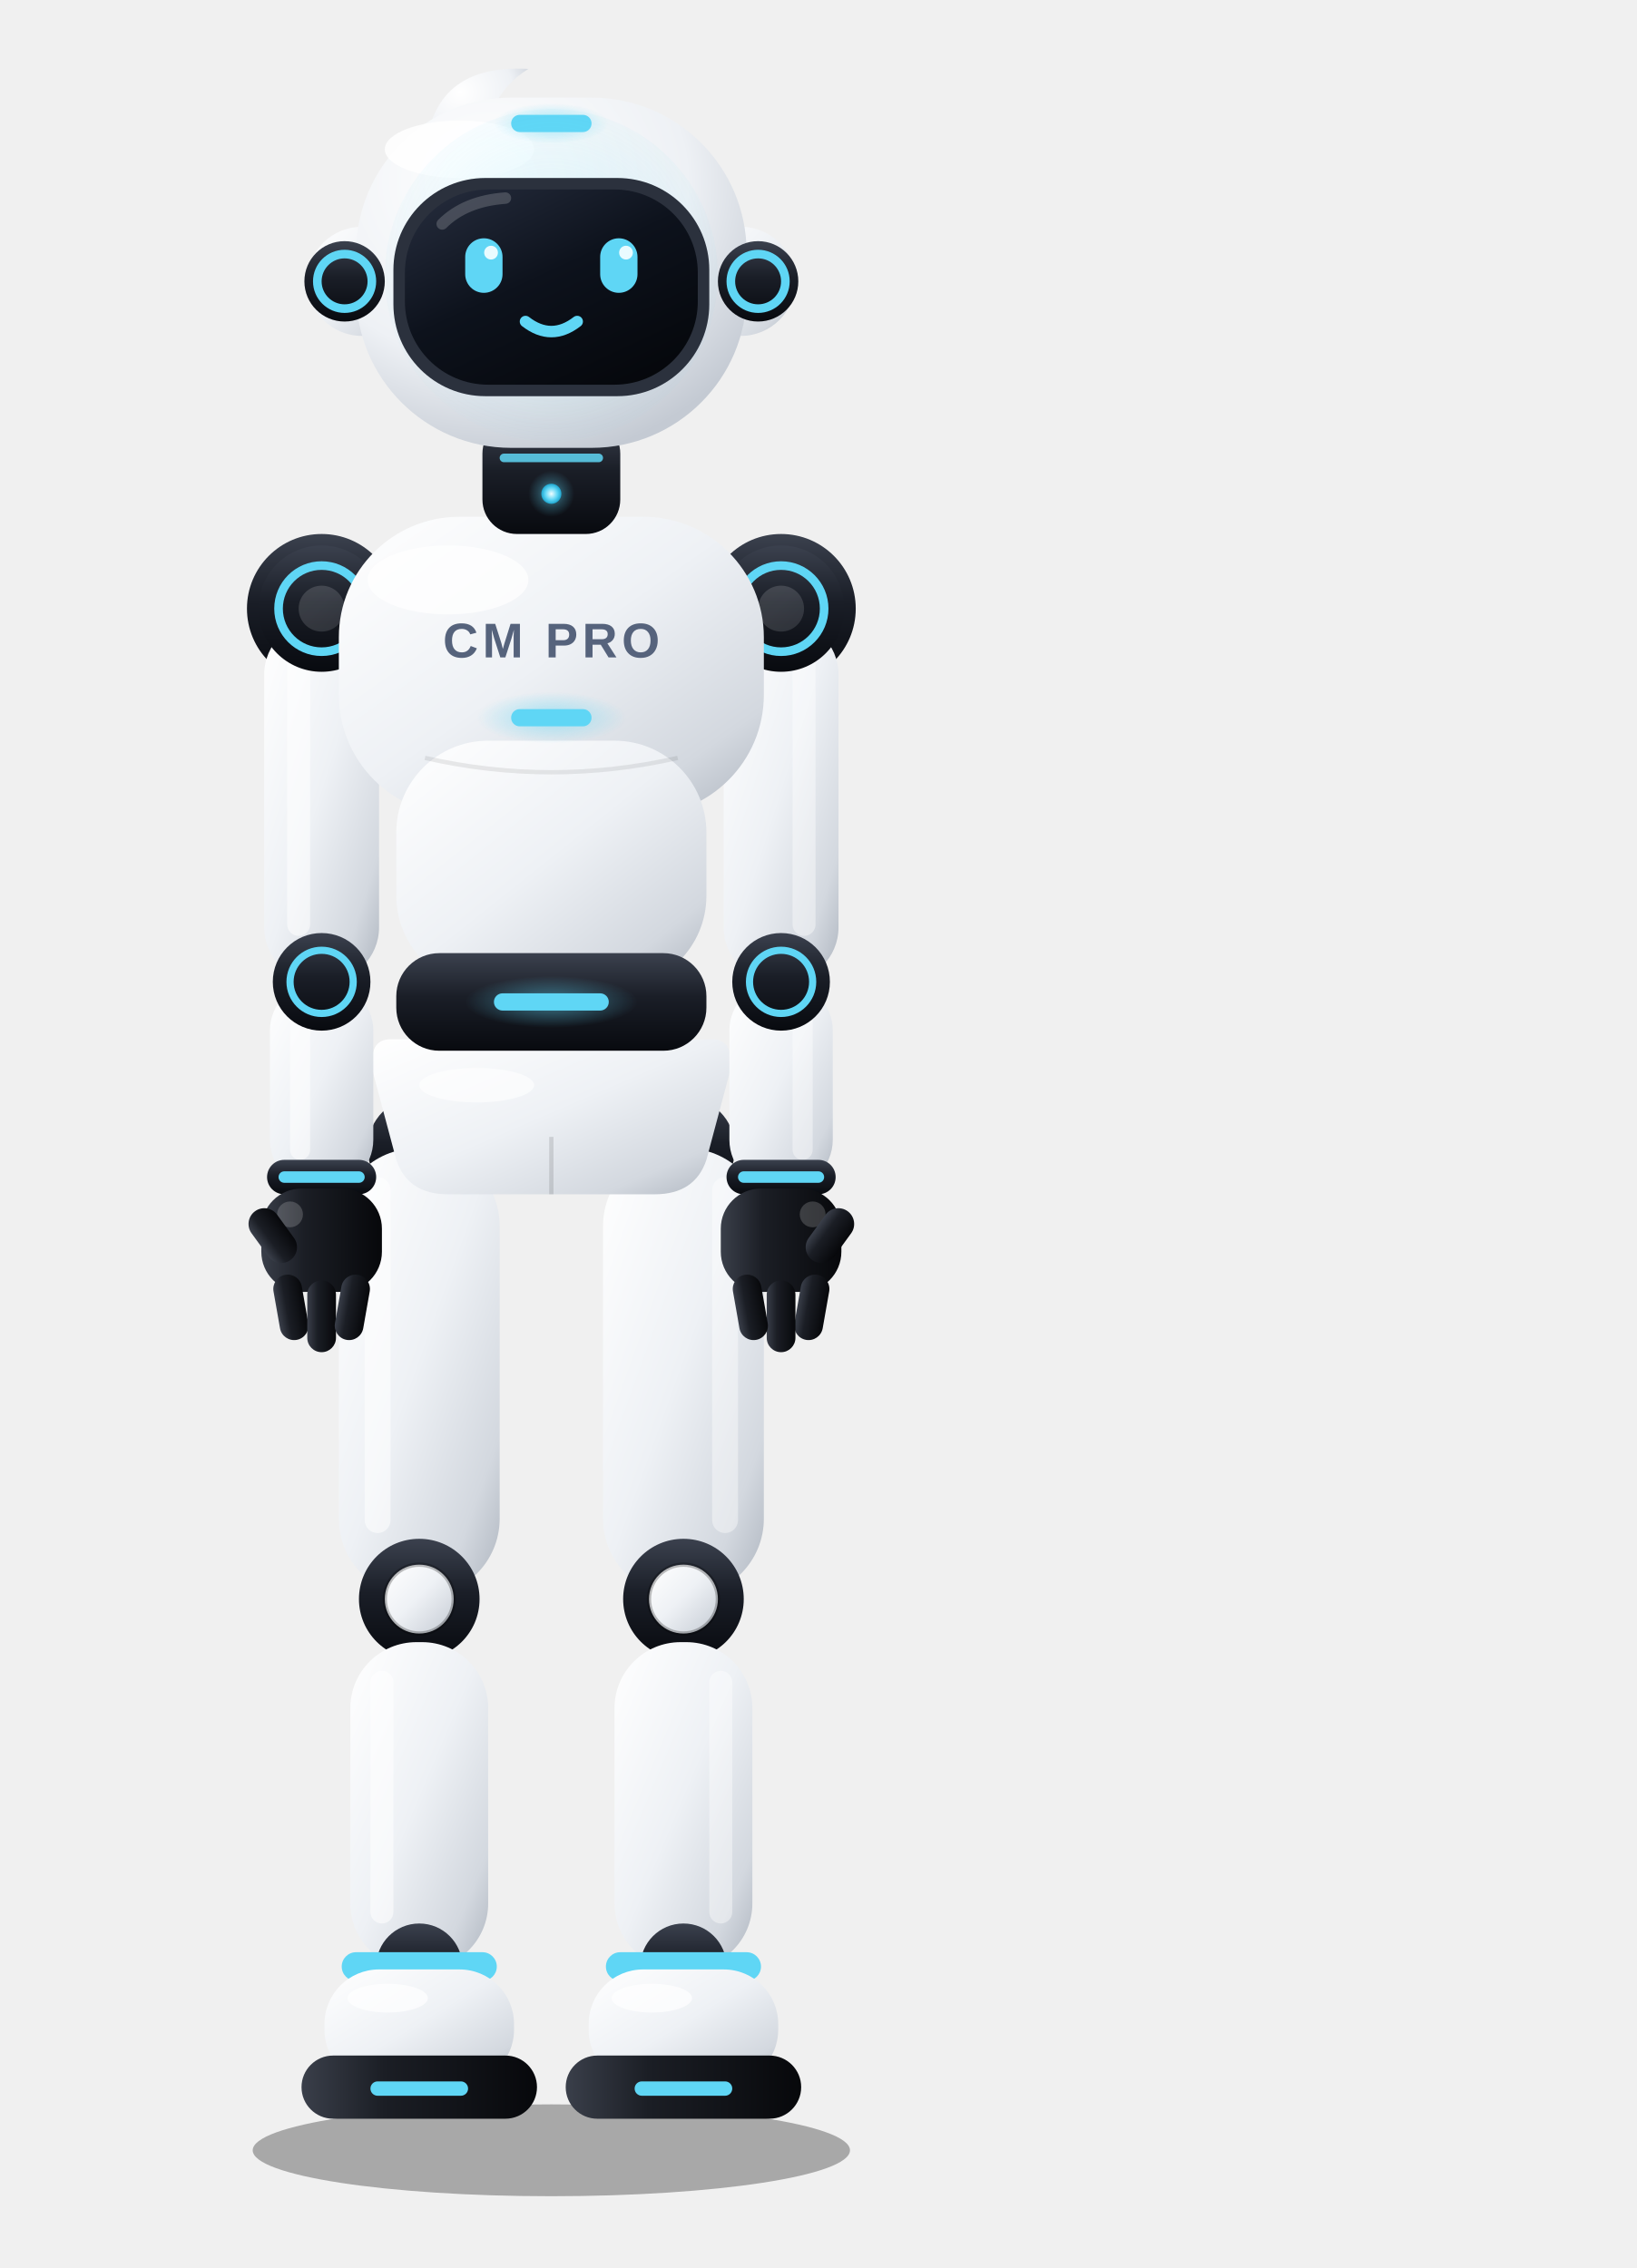
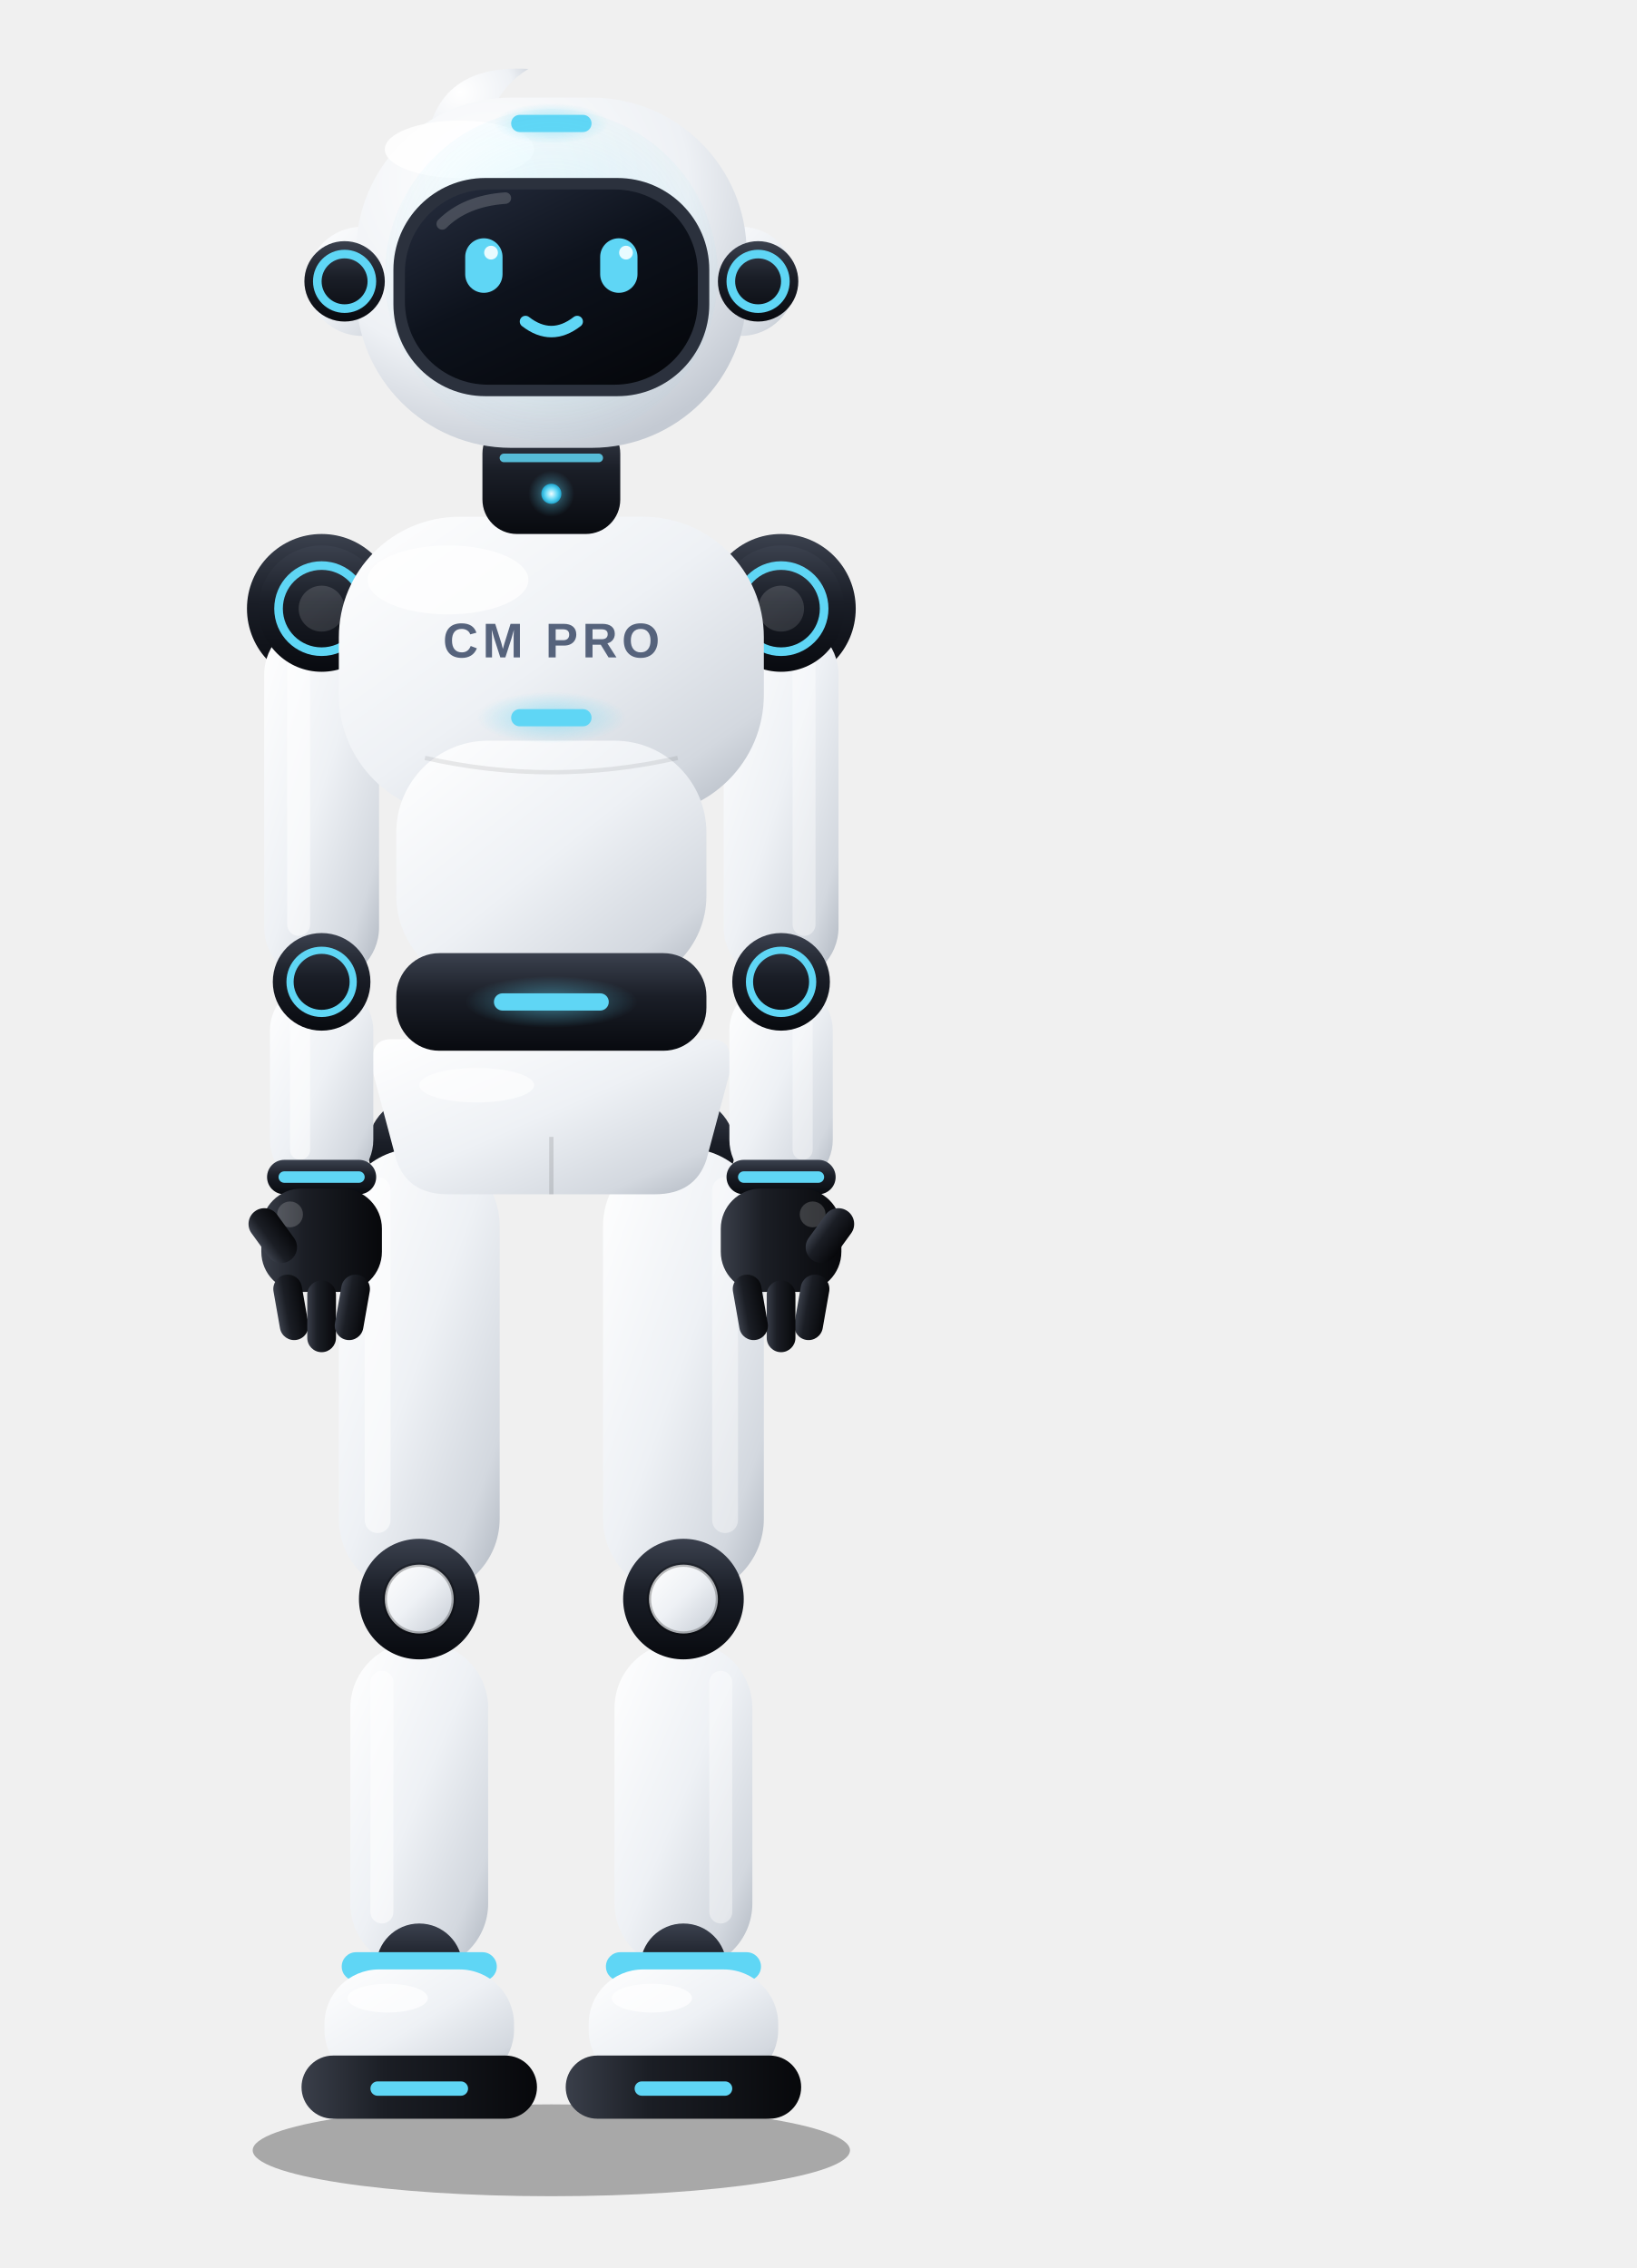
<svg xmlns="http://www.w3.org/2000/svg" viewBox="48 -12 570 790" width="100%" height="100%" preserveAspectRatio="xMaxYMid meet">
  <defs>
    <radialGradient id="headShellGrad" cx="34%" cy="24%" r="82%">
      <stop offset="0%" stop-color="#ffffff" />
      <stop offset="62%" stop-color="#eef1f5" />
      <stop offset="100%" stop-color="#c4cad3" />
    </radialGradient>
    <linearGradient id="bodyGrad" x1="0%" y1="0%" x2="100%" y2="100%">
      <stop offset="0%" stop-color="#ffffff" />
      <stop offset="48%" stop-color="#eef1f5" />
      <stop offset="82%" stop-color="#d3d8df" />
      <stop offset="100%" stop-color="#aeb5bf" />
    </linearGradient>
    <linearGradient id="jointGrad" x1="0%" y1="0%" x2="0%" y2="100%">
      <stop offset="0%" stop-color="#3b414e" />
      <stop offset="45%" stop-color="#1a1e27" />
      <stop offset="100%" stop-color="#080a0f" />
    </linearGradient>
    <linearGradient id="visorGrad" x1="15%" y1="0%" x2="85%" y2="100%">
      <stop offset="0%" stop-color="#232a3a" />
      <stop offset="45%" stop-color="#0d121c" />
      <stop offset="100%" stop-color="#05070b" />
    </linearGradient>
    <radialGradient id="visorHalo" cx="50%" cy="45%" r="60%">
      <stop offset="0%" stop-color="#5fd6f5" stop-opacity="0.22" />
      <stop offset="70%" stop-color="#5fd6f5" stop-opacity="0.06" />
      <stop offset="100%" stop-color="#5fd6f5" stop-opacity="0" />
    </radialGradient>
    <linearGradient id="blackLimbs" x1="0%" y1="0%" x2="100%" y2="0%">
      <stop offset="0%" stop-color="#3a3f4a" />
      <stop offset="35%" stop-color="#1b1e25" />
      <stop offset="100%" stop-color="#07080b" />
    </linearGradient>
    <radialGradient id="statusCore" cx="50%" cy="50%" r="50%">
      <stop offset="0%" stop-color="#f0fdff" />
      <stop offset="60%" stop-color="#5fd6f5" />
      <stop offset="100%" stop-color="#1fa6cf" />
    </radialGradient>
    <radialGradient id="statusGlow" cx="50%" cy="50%" r="50%">
      <stop offset="0%" stop-color="#5fd6f5" stop-opacity="0.6" />
      <stop offset="60%" stop-color="#5fd6f5" stop-opacity="0.2" />
      <stop offset="100%" stop-color="#5fd6f5" stop-opacity="0" />
    </radialGradient>
    <radialGradient id="cyanGlow" cx="50%" cy="50%" r="50%">
      <stop offset="0%" stop-color="#5fd6f5" stop-opacity="0.5" />
      <stop offset="100%" stop-color="#5fd6f5" stop-opacity="0" />
    </radialGradient>
  </defs>
  <g id="cm-pro-robot">
    <g id="shadow">
      <ellipse id="shadow-ellipse" cx="240" cy="737" rx="104" ry="16" fill="#000000" opacity="0.3" />
    </g>
    <g id="body">
      <g id="left-leg" transform="translate(-13, 0)">
-         <circle id="left-hip-joint" cx="207" cy="388" r="18" fill="url(#jointGrad)" />
-         <rect id="left-thigh" x="179" y="388" width="56" height="156" rx="27" fill="url(#bodyGrad)" />
-         <rect x="188" y="398" width="9" height="124" rx="4.5" fill="#ffffff" opacity="0.55" />
-         <g id="left-knee">
-           <circle cx="207" cy="545" r="21" fill="url(#jointGrad)" />
-           <circle cx="207" cy="545" r="12" fill="url(#bodyGrad)" />
-           <circle cx="207" cy="545" r="12" fill="none" stroke="#000000" stroke-width="1.5" opacity="0.25" />
-         </g>
-         <rect id="left-shin" x="183" y="560" width="48" height="114" rx="23" fill="url(#bodyGrad)" />
-         <rect x="190" y="570" width="8" height="88" rx="4" fill="#ffffff" opacity="0.55" />
-         <circle id="left-ankle" cx="207" cy="673" r="15" fill="url(#jointGrad)" />
-         <g id="left-foot">
-           <rect x="180" y="668" width="54" height="10" rx="5" fill="#5fd6f5" />
-           <rect x="174" y="674" width="66" height="40" rx="19" fill="url(#bodyGrad)" />
-           <ellipse cx="196" cy="684" rx="14" ry="5" fill="#ffffff" opacity="0.7" />
-           <rect x="166" y="704" width="82" height="22" rx="11" fill="url(#blackLimbs)" />
-           <rect x="190" y="713" width="34" height="5" rx="2.5" fill="#5fd6f5" />
+         <g id="left-thigh-pivot">
+           <circle id="left-hip-joint" cx="207" cy="388" r="18" fill="url(#jointGrad)" />
+           <rect id="left-thigh" x="179" y="388" width="56" height="156" rx="27" fill="url(#bodyGrad)" />
+           <rect x="188" y="398" width="9" height="124" rx="4.5" fill="#ffffff" opacity="0.55" />
+         </g>
+         <g id="left-lower-leg">
+           <g id="left-shin-pivot">
+             <rect id="left-shin" x="183" y="560" width="48" height="114" rx="23" fill="url(#bodyGrad)" />
+             <rect x="190" y="570" width="8" height="88" rx="4" fill="#ffffff" opacity="0.55" />
+           </g>
+           <g id="left-knee">
+             <circle cx="207" cy="545" r="21" fill="url(#jointGrad)" />
+             <circle cx="207" cy="545" r="12" fill="url(#bodyGrad)" />
+             <circle cx="207" cy="545" r="12" fill="none" stroke="#000000" stroke-width="1.5" opacity="0.25" />
+           </g>
+           <g id="left-ankle-pivot">
+             <circle id="left-ankle" cx="207" cy="673" r="15" fill="url(#jointGrad)" />
+             <g id="left-foot">
+               <rect x="180" y="668" width="54" height="10" rx="5" fill="#5fd6f5" />
+               <rect x="174" y="674" width="66" height="40" rx="19" fill="url(#bodyGrad)" />
+               <ellipse cx="196" cy="684" rx="14" ry="5" fill="#ffffff" opacity="0.7" />
+               <rect x="166" y="704" width="82" height="22" rx="11" fill="url(#blackLimbs)" />
+               <rect x="190" y="713" width="34" height="5" rx="2.5" fill="#5fd6f5" />
+             </g>
+           </g>
        </g>
      </g>
      <g id="right-leg" transform="translate(13, 0)">
-         <circle id="right-hip-joint" cx="273" cy="388" r="18" fill="url(#jointGrad)" />
-         <rect id="right-thigh" x="245" y="388" width="56" height="156" rx="27" fill="url(#bodyGrad)" />
-         <rect x="283" y="398" width="9" height="124" rx="4.5" fill="#ffffff" opacity="0.4" />
-         <g id="right-knee">
-           <circle cx="273" cy="545" r="21" fill="url(#jointGrad)" />
-           <circle cx="273" cy="545" r="12" fill="url(#bodyGrad)" />
-           <circle cx="273" cy="545" r="12" fill="none" stroke="#000000" stroke-width="1.5" opacity="0.25" />
-         </g>
-         <rect id="right-shin" x="249" y="560" width="48" height="114" rx="23" fill="url(#bodyGrad)" />
-         <rect x="282" y="570" width="8" height="88" rx="4" fill="#ffffff" opacity="0.4" />
-         <circle id="right-ankle" cx="273" cy="673" r="15" fill="url(#jointGrad)" />
-         <g id="right-foot">
-           <rect x="246" y="668" width="54" height="10" rx="5" fill="#5fd6f5" />
-           <rect x="240" y="674" width="66" height="40" rx="19" fill="url(#bodyGrad)" />
-           <ellipse cx="262" cy="684" rx="14" ry="5" fill="#ffffff" opacity="0.7" />
-           <rect x="232" y="704" width="82" height="22" rx="11" fill="url(#blackLimbs)" />
-           <rect x="256" y="713" width="34" height="5" rx="2.5" fill="#5fd6f5" />
+         <g id="right-thigh-pivot">
+           <circle id="right-hip-joint" cx="273" cy="388" r="18" fill="url(#jointGrad)" />
+           <rect id="right-thigh" x="245" y="388" width="56" height="156" rx="27" fill="url(#bodyGrad)" />
+           <rect x="283" y="398" width="9" height="124" rx="4.5" fill="#ffffff" opacity="0.4" />
+         </g>
+         <g id="right-lower-leg">
+           <g id="right-shin-pivot">
+             <rect id="right-shin" x="249" y="560" width="48" height="114" rx="23" fill="url(#bodyGrad)" />
+             <rect x="282" y="570" width="8" height="88" rx="4" fill="#ffffff" opacity="0.4" />
+           </g>
+           <g id="right-knee">
+             <circle cx="273" cy="545" r="21" fill="url(#jointGrad)" />
+             <circle cx="273" cy="545" r="12" fill="url(#bodyGrad)" />
+             <circle cx="273" cy="545" r="12" fill="none" stroke="#000000" stroke-width="1.5" opacity="0.25" />
+           </g>
+           <g id="right-ankle-pivot">
+             <circle id="right-ankle" cx="273" cy="673" r="15" fill="url(#jointGrad)" />
+             <g id="right-foot">
+               <rect x="246" y="668" width="54" height="10" rx="5" fill="#5fd6f5" />
+               <rect x="240" y="674" width="66" height="40" rx="19" fill="url(#bodyGrad)" />
+               <ellipse cx="262" cy="684" rx="14" ry="5" fill="#ffffff" opacity="0.7" />
+               <rect x="232" y="704" width="82" height="22" rx="11" fill="url(#blackLimbs)" />
+               <rect x="256" y="713" width="34" height="5" rx="2.5" fill="#5fd6f5" />
+             </g>
+           </g>
        </g>
      </g>
      <g id="hip">
        <path d="M 184 350 L 296 350 Q 304 350 302 362 L 294 392 Q 290 404 276 404 L 204 404 Q 190 404 186 392 L 178 362 Q 176 350 184 350 Z" fill="url(#bodyGrad)" />
        <ellipse cx="214" cy="366" rx="20" ry="6" fill="#ffffff" opacity="0.6" />
        <path d="M 240 384 L 240 404" stroke="#000000" stroke-width="1.5" opacity="0.12" />
      </g>
      <g id="left-arm">
        <circle id="left-shoulder" cx="160" cy="200" r="26" fill="url(#jointGrad)" />
        <rect id="left-upper-arm" x="140" y="204" width="40" height="126" rx="19" fill="url(#bodyGrad)" />
        <rect x="148" y="214" width="8" height="100" rx="4" fill="#ffffff" opacity="0.55" />
        <circle cx="160" cy="200" r="22" fill="url(#jointGrad)" />
        <circle cx="160" cy="200" r="15" fill="none" stroke="#5fd6f5" stroke-width="3" />
        <circle cx="160" cy="200" r="8" fill="url(#bodyGrad)" opacity="0.15" />
        <g id="left-elbow">
          <rect id="left-forearm" x="142" y="330" width="36" height="72" rx="17" fill="url(#bodyGrad)" />
          <rect x="149" y="340" width="7" height="52" rx="3.5" fill="#ffffff" opacity="0.55" />
          <circle cx="160" cy="330" r="17" fill="url(#jointGrad)" />
          <circle cx="160" cy="330" r="11" fill="none" stroke="#5fd6f5" stroke-width="2.5" />
          <g id="left-wrist">
            <rect x="141" y="392" width="38" height="12" rx="6" fill="url(#jointGrad)" />
            <rect x="145" y="396" width="30" height="4" rx="2" fill="#5fd6f5" />
            <g id="left-hand">
              <rect x="139" y="402" width="42" height="36" rx="14" fill="url(#blackLimbs)" />
              <circle cx="149" cy="411" r="4.5" fill="#ffffff" opacity="0.18" />
              <g id="left-finger-1">
                <rect x="143" y="432" width="10" height="23" rx="5" fill="url(#blackLimbs)" transform="rotate(-10 148 436)" />
              </g>
              <g id="left-finger-2">
                <rect x="155" y="434" width="10" height="25" rx="5" fill="url(#blackLimbs)" />
              </g>
              <g id="left-finger-3">
                <rect x="167" y="432" width="10" height="23" rx="5" fill="url(#blackLimbs)" transform="rotate(10 172 436)" />
              </g>
              <g id="left-thumb">
                <rect x="132" y="410" width="11" height="21" rx="5.5" fill="url(#blackLimbs)" transform="rotate(-36 137 411)" />
              </g>
            </g>
          </g>
        </g>
      </g>
      <g id="right-arm">
        <circle id="right-shoulder" cx="320" cy="200" r="26" fill="url(#jointGrad)" />
        <rect id="right-upper-arm" x="300" y="204" width="40" height="126" rx="19" fill="url(#bodyGrad)" />
        <rect x="324" y="214" width="8" height="100" rx="4" fill="#ffffff" opacity="0.4" />
        <circle cx="320" cy="200" r="22" fill="url(#jointGrad)" />
        <circle cx="320" cy="200" r="15" fill="none" stroke="#5fd6f5" stroke-width="3" />
        <circle cx="320" cy="200" r="8" fill="url(#bodyGrad)" opacity="0.15" />
        <g id="right-elbow">
          <rect id="right-forearm" x="302" y="330" width="36" height="72" rx="17" fill="url(#bodyGrad)" />
          <rect x="324" y="340" width="7" height="52" rx="3.5" fill="#ffffff" opacity="0.4" />
          <circle cx="320" cy="330" r="17" fill="url(#jointGrad)" />
          <circle cx="320" cy="330" r="11" fill="none" stroke="#5fd6f5" stroke-width="2.5" />
          <g id="right-wrist">
            <rect x="301" y="392" width="38" height="12" rx="6" fill="url(#jointGrad)" />
            <rect x="305" y="396" width="30" height="4" rx="2" fill="#5fd6f5" />
            <g id="right-hand">
              <rect x="299" y="402" width="42" height="36" rx="14" fill="url(#blackLimbs)" />
              <circle cx="331" cy="411" r="4.5" fill="#ffffff" opacity="0.18" />
              <g id="right-finger-1">
                <rect x="327" y="432" width="10" height="23" rx="5" fill="url(#blackLimbs)" transform="rotate(10 332 436)" />
              </g>
              <g id="right-finger-2">
                <rect x="315" y="434" width="10" height="25" rx="5" fill="url(#blackLimbs)" />
              </g>
              <g id="right-finger-3">
                <rect x="303" y="432" width="10" height="23" rx="5" fill="url(#blackLimbs)" transform="rotate(-10 308 436)" />
              </g>
              <g id="right-thumb">
                <rect x="337" y="410" width="11" height="21" rx="5.5" fill="url(#blackLimbs)" transform="rotate(36 343 411)" />
              </g>
            </g>
          </g>
        </g>
      </g>
      <g id="torso">
        <rect id="chest-panel" x="166" y="168" width="148" height="104" rx="42" fill="url(#bodyGrad)" />
        <rect id="ab-panel" x="186" y="246" width="108" height="86" rx="32" fill="url(#bodyGrad)" />
        <path d="M 196 252 Q 240 262 284 252" fill="none" stroke="#000000" stroke-width="1.5" opacity="0.08" />
        <ellipse cx="204" cy="190" rx="28" ry="12" fill="#ffffff" opacity="0.75" />
        <text x="240" y="217" font-family="'Segoe UI', Arial, sans-serif" font-size="17" font-weight="800" fill="#56637c" text-anchor="middle" letter-spacing="1.5">CM PRO</text>
        <ellipse cx="240" cy="238" rx="26" ry="9" fill="url(#cyanGlow)" />
        <rect id="chest-light" x="226" y="235" width="28" height="6" rx="3" fill="#5fd6f5" />
      </g>
      <g id="waist-joint">
        <rect x="186" y="320" width="108" height="34" rx="15" fill="url(#jointGrad)" />
        <ellipse cx="240" cy="337" rx="30" ry="9" fill="url(#cyanGlow)" />
        <rect id="waist-light" x="220" y="334" width="40" height="6" rx="3" fill="#5fd6f5" />
      </g>
      <g id="neck">
        <rect x="216" y="134" width="48" height="40" rx="12" fill="url(#jointGrad)" />
        <circle cx="240" cy="160" r="8" fill="url(#statusGlow)" />
        <circle id="neck-status" cx="240" cy="160" r="3.5" fill="url(#statusCore)" />
        <rect x="222" y="146" width="36" height="3" rx="1.5" fill="#5fd6f5" opacity="0.85" />
      </g>
      <g id="head">
        <path d="M 196 46 Q 196 10 232 12 Q 216 22 218 42 Z" fill="url(#headShellGrad)" />
        <circle cx="174" cy="86" r="19" fill="url(#bodyGrad)" />
        <circle cx="306" cy="86" r="19" fill="url(#bodyGrad)" />
        <rect x="172" y="22" width="136" height="122" rx="54" fill="url(#headShellGrad)" />
        <ellipse cx="208" cy="40" rx="26" ry="10" fill="#ffffff" opacity="0.85" />
        <ellipse cx="240" cy="31" rx="20" ry="7" fill="url(#cyanGlow)" />
        <rect id="head-light" x="226" y="28" width="28" height="6" rx="3" fill="#5fd6f5" />
        <circle cx="168" cy="86" r="14" fill="url(#jointGrad)" />
        <circle id="ear-ring-left" cx="168" cy="86" r="9.5" fill="none" stroke="#5fd6f5" stroke-width="3" />
        <circle cx="312" cy="86" r="14" fill="url(#jointGrad)" />
        <circle id="ear-ring-right" cx="312" cy="86" r="9.5" fill="none" stroke="#5fd6f5" stroke-width="3" />
        <g id="face">
          <circle id="visor-halo" cx="240" cy="84" r="58" fill="url(#visorHalo)" />
          <rect x="185" y="50" width="110" height="76" rx="32" fill="#2b313d" />
          <rect x="189" y="54" width="102" height="68" rx="29" fill="url(#visorGrad)" />
          <clipPath id="visorClip">
            <rect x="189" y="54" width="102" height="68" rx="29" />
          </clipPath>
          <g clip-path="url(#visorClip)">
            <path id="visor-glint" d="M 150 54 L 166 54 L 146 122 L 130 122 Z" fill="#ffffff" opacity="0.12" />
          </g>
          <path d="M 202 66 Q 210 58 224 57" fill="none" stroke="#ffffff" stroke-width="4" stroke-linecap="round" opacity="0.18" />
          <g id="expr-neutral">
            <g id="eyes-look">
              <g id="eyes-blink">
                <rect x="210" y="71" width="13" height="19" rx="6.5" fill="#5fd6f5" />
                <rect x="257" y="71" width="13" height="19" rx="6.5" fill="#5fd6f5" />
                <circle cx="219" cy="76" r="2.4" fill="#e9fbff" />
                <circle cx="266" cy="76" r="2.4" fill="#e9fbff" />
              </g>
            </g>
            <path d="M 231 100 Q 240 107 249 100" fill="none" stroke="#5fd6f5" stroke-width="4" stroke-linecap="round" />
          </g>
          <g id="expr-happy" opacity="0">
            <path d="M 207 85 Q 217 72 227 85" fill="none" stroke="#5fd6f5" stroke-width="5.5" stroke-linecap="round" />
            <path d="M 253 85 Q 263 72 273 85" fill="none" stroke="#5fd6f5" stroke-width="5.5" stroke-linecap="round" />
            <path d="M 228 97 Q 240 108 252 97" fill="none" stroke="#5fd6f5" stroke-width="5" stroke-linecap="round" />
            <path d="M 205 99 L 209 94 M 211 99 L 215 94" stroke="#5fd6f5" stroke-width="2" stroke-linecap="round" opacity="0.75" />
            <path d="M 265 99 L 269 94 M 271 99 L 275 94" stroke="#5fd6f5" stroke-width="2" stroke-linecap="round" opacity="0.75" />
          </g>
          <g id="expr-joy" opacity="0">
            <path d="M 207 83 Q 217 70 227 83" fill="none" stroke="#5fd6f5" stroke-width="5.5" stroke-linecap="round" />
            <path d="M 253 83 Q 263 70 273 83" fill="none" stroke="#5fd6f5" stroke-width="5.5" stroke-linecap="round" />
            <path d="M 226 94 Q 240 94 254 94 Q 252 110 240 110 Q 228 110 226 94 Z" fill="#5fd6f5" />
            <path d="M 205 99 L 209 94 M 211 99 L 215 94" stroke="#5fd6f5" stroke-width="2" stroke-linecap="round" />
            <path d="M 265 99 L 269 94 M 271 99 L 275 94" stroke="#5fd6f5" stroke-width="2" stroke-linecap="round" />
          </g>
          <g id="expr-think" opacity="0">
            <rect x="214" y="68" width="13" height="17" rx="6.5" fill="#5fd6f5" />
            <rect x="261" y="72" width="13" height="10" rx="5" fill="#5fd6f5" />
            <path d="M 258 66 L 276 63" stroke="#5fd6f5" stroke-width="3" stroke-linecap="round" />
            <path d="M 234 102 L 250 100" fill="none" stroke="#5fd6f5" stroke-width="4" stroke-linecap="round" />
          </g>
          <g id="expr-wow" opacity="0">
            <circle cx="217" cy="80" r="9" fill="none" stroke="#5fd6f5" stroke-width="5" />
            <circle cx="263" cy="80" r="9" fill="none" stroke="#5fd6f5" stroke-width="5" />
            <ellipse cx="240" cy="103" rx="5" ry="6" fill="none" stroke="#5fd6f5" stroke-width="4" />
          </g>
        </g>
      </g>
    </g>
  </g>
</svg>
